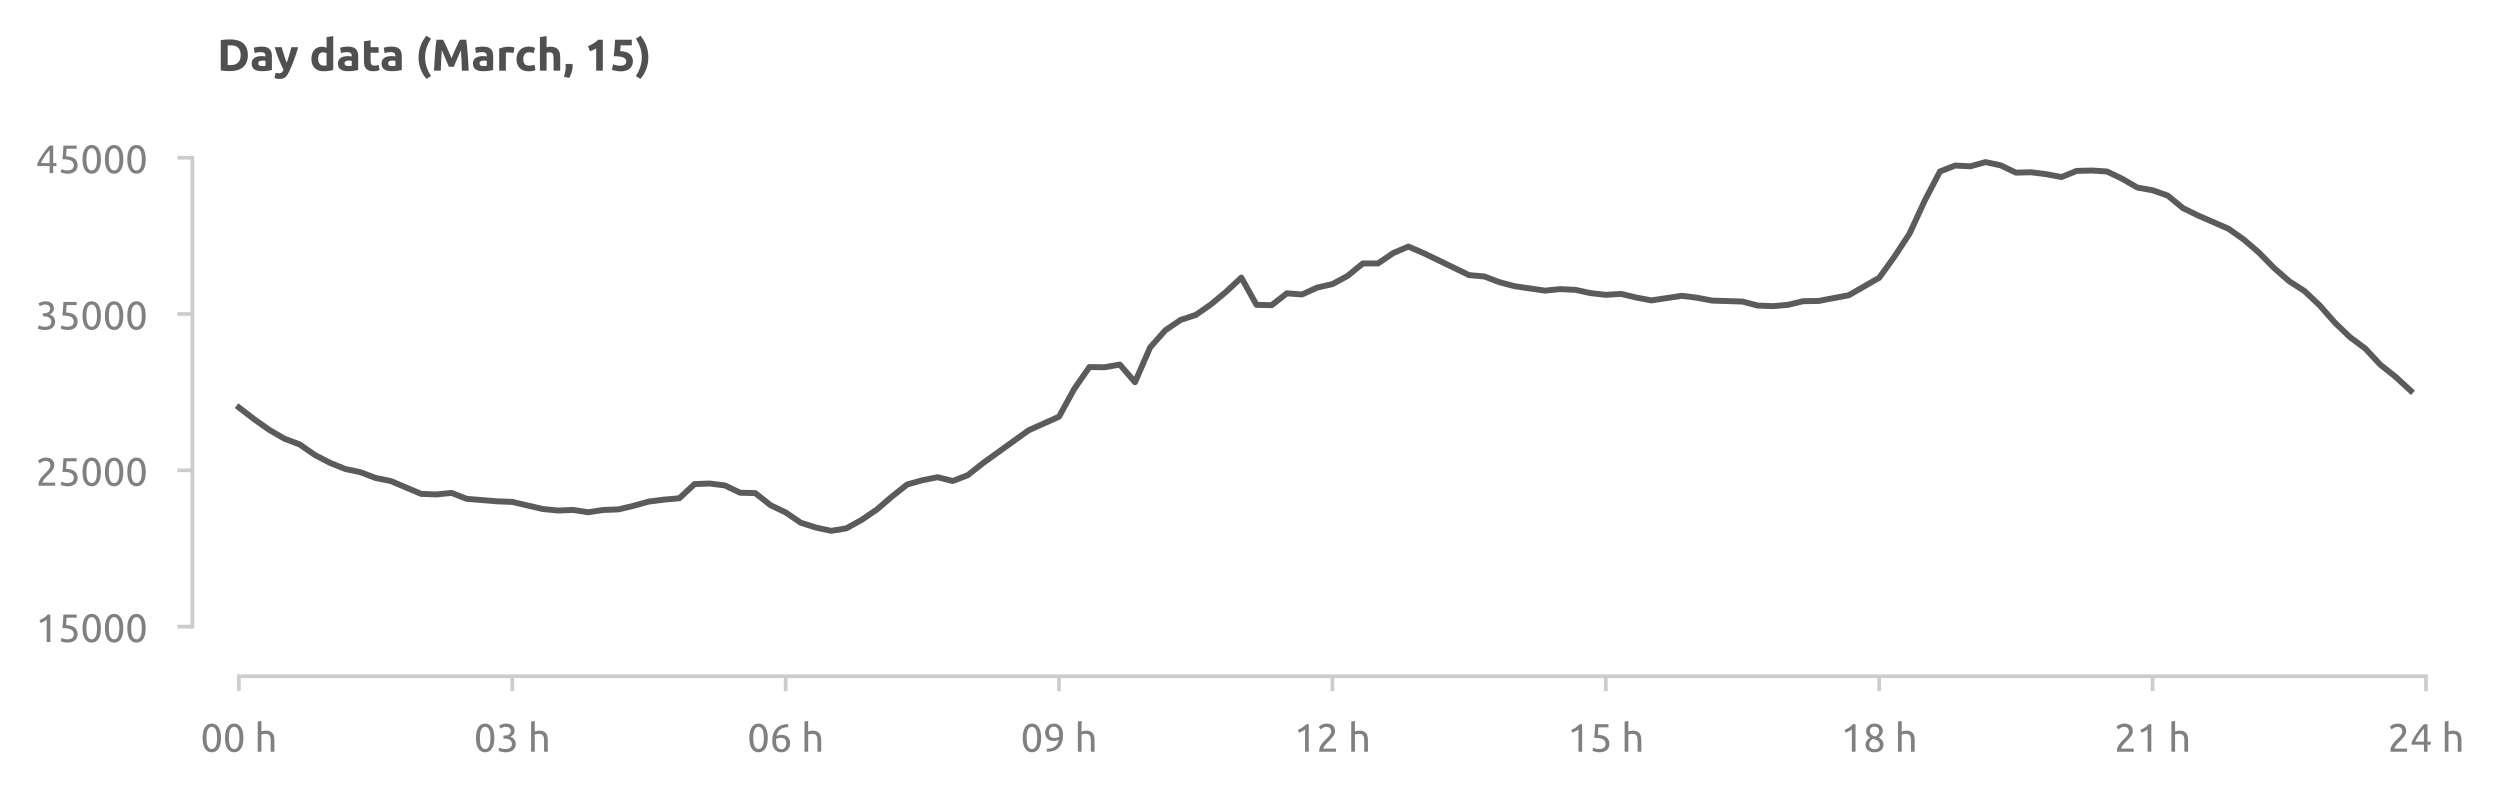
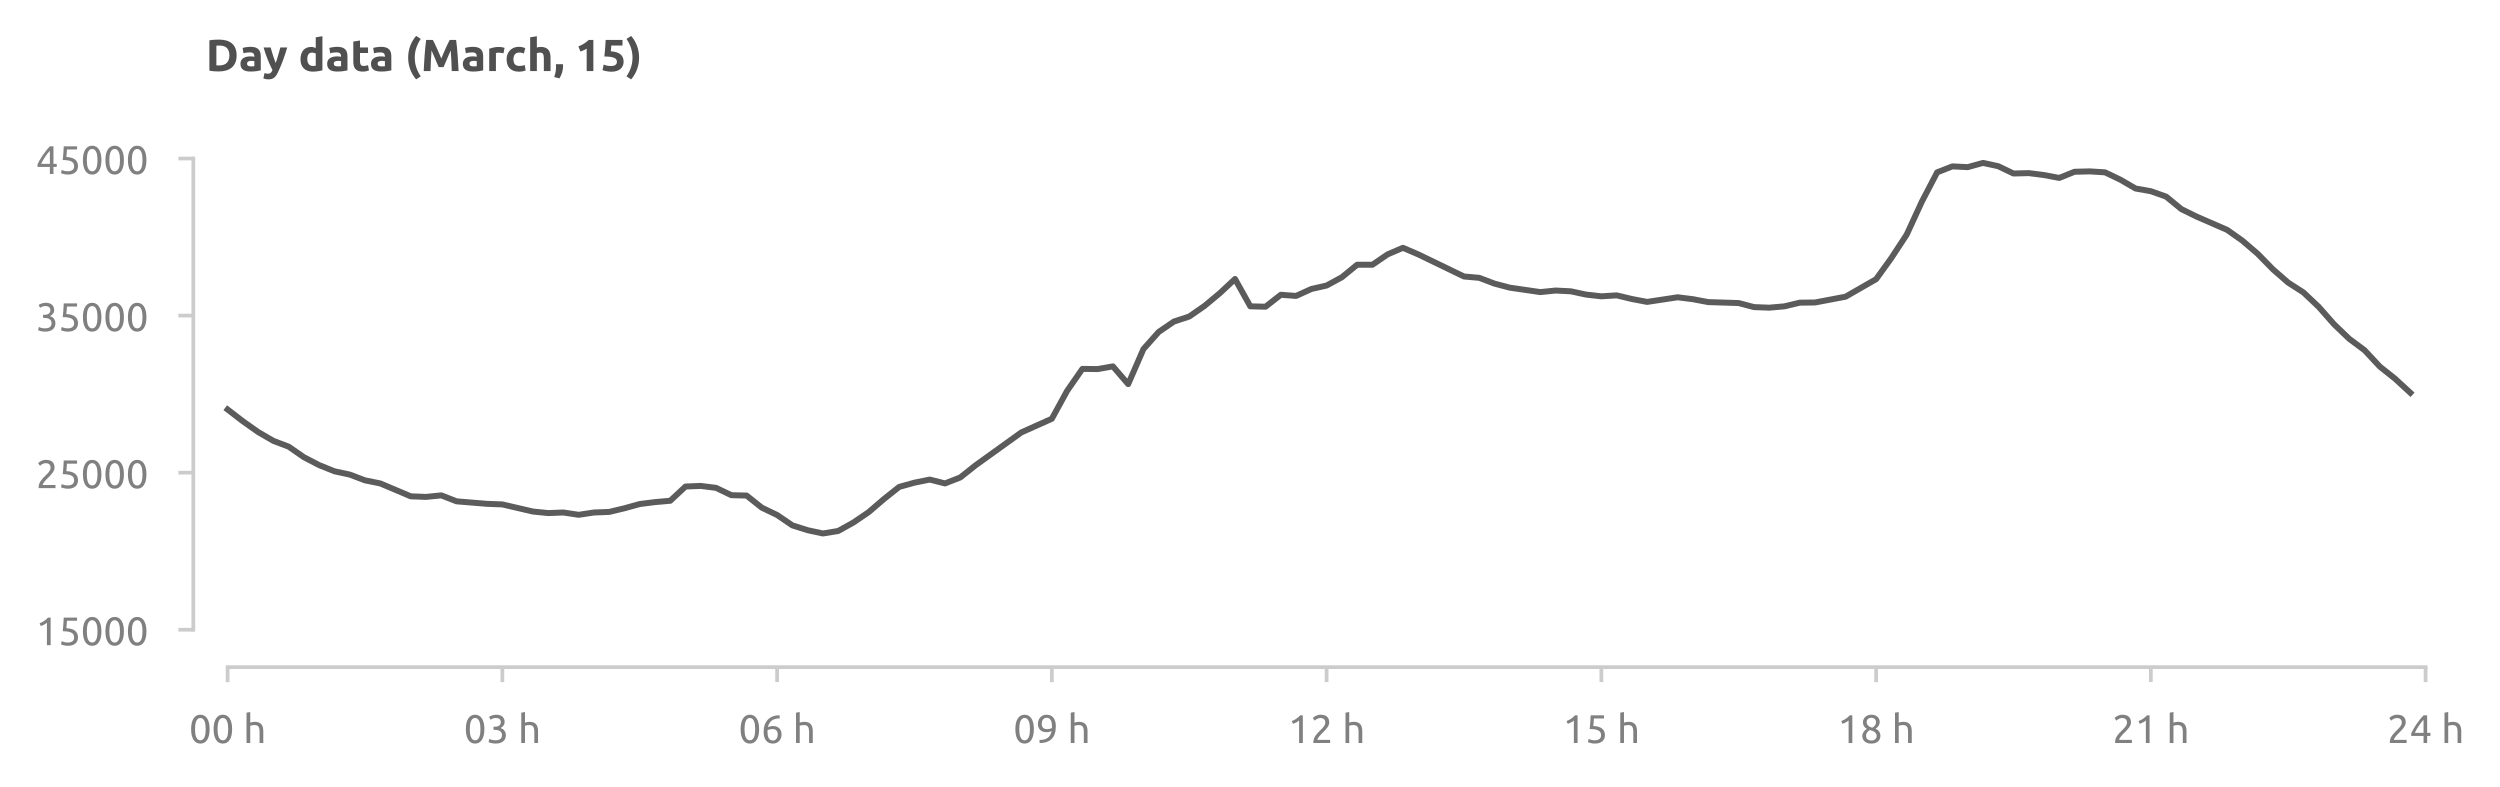
- <svg xmlns="http://www.w3.org/2000/svg" xmlns:xlink="http://www.w3.org/1999/xlink" width="503.766pt" height="160.154pt" viewBox="0 0 503.766 160.154" version="1.1">
+ <svg xmlns="http://www.w3.org/2000/svg" xmlns:xlink="http://www.w3.org/1999/xlink" width="501.266pt" height="157.654pt" viewBox="0 0 501.266 157.654" version="1.1">
  <defs>
    <style type="text/css">*{stroke-linejoin: round; stroke-linecap: butt}</style>
  </defs>
  <g id="figure_1">
    <g id="patch_1">
-       <path d="M 0 160.154  L 503.766 160.154  L 503.766 0  L 0 0  L 0 160.154  z " style="fill: none" />
+       <path d="M 0 157.654  L 501.266 157.654  L 501.266 0  L 0 0  L 0 157.654  z " style="fill: none" />
    </g>
    <g id="axes_1">
      <g id="patch_2">
-         <path d="M 43.763 126.267  L 490.163 126.267  L 490.163 29.247  L 43.763 29.247  L 43.763 126.267  z " style="fill: none" />
+         <path d="M 41.263 126.267  L 487.663 126.267  L 487.663 29.247  L 41.263 29.247  L 41.263 126.267  z " style="fill: none" />
      </g>
      <g id="matplotlib.axis_1">
        <g id="xtick_1">
          <g id="line2d_1">
            <defs>
-               <path id="m5ddcce4875" d="M 0 0  L 0 3  " style="stroke: #cccccc; stroke-width: 0.75" />
+               <path id="mdb60f7b2cb" d="M 0 0  L 0 3  " style="stroke: #cccccc; stroke-width: 0.75" />
            </defs>
            <g>
-               <use xlink:href="#m5ddcce4875" x="48.139" y="136.267" style="fill: #cccccc; stroke: #cccccc; stroke-width: 0.75" />
+               <use xlink:href="#mdb60f7b2cb" x="45.639" y="133.767" style="fill: #cccccc; stroke: #cccccc; stroke-width: 0.75" />
            </g>
          </g>
          <g id="text_1">
-             <g style="fill: #808080" transform="translate(40.41897 151.4742) scale(0.08 -0.08)">
+             <g style="fill: #808080" transform="translate(37.91897 148.9742) scale(0.08 -0.08)">
              <defs>
                <path id="Ubuntu-30" d="M 320 2221  Q 320 3334 713 3936  Q 1107 4538 1805 4538  Q 2502 4538 2896 3936  Q 3290 3334 3290 2221  Q 3290 1107 2896 505  Q 2502 -96 1805 -96  Q 1107 -96 713 505  Q 320 1107 320 2221  z M 2662 2221  Q 2662 2586 2620 2912  Q 2579 3238 2480 3481  Q 2381 3725 2214 3869  Q 2048 4013 1805 4013  Q 1562 4013 1395 3869  Q 1229 3725 1129 3481  Q 1030 3238 988 2912  Q 947 2586 947 2221  Q 947 1856 988 1529  Q 1030 1203 1129 960  Q 1229 717 1395 573  Q 1562 429 1805 429  Q 2048 429 2214 573  Q 2381 717 2480 960  Q 2579 1203 2620 1529  Q 2662 1856 2662 2221  z " transform="scale(0.015625)" />
                <path id="Ubuntu-20" transform="scale(0.015625)" />
                <path id="Ubuntu-68" d="M 512 0  L 512 4864  L 1107 4966  L 1107 3264  Q 1274 3328 1462 3363  Q 1651 3398 1837 3398  Q 2234 3398 2496 3286  Q 2758 3174 2915 2972  Q 3072 2771 3136 2489  Q 3200 2208 3200 1869  L 3200 0  L 2605 0  L 2605 1741  Q 2605 2048 2563 2265  Q 2522 2483 2426 2617  Q 2330 2752 2170 2813  Q 2010 2874 1773 2874  Q 1677 2874 1574 2861  Q 1472 2848 1379 2832  Q 1286 2816 1212 2797  Q 1139 2778 1107 2765  L 1107 0  L 512 0  z " transform="scale(0.015625)" />
              </defs>
              <use xlink:href="#Ubuntu-30" />
              <use xlink:href="#Ubuntu-30" x="56.4" />
              <use xlink:href="#Ubuntu-20" x="112.8" />
              <use xlink:href="#Ubuntu-68" x="135.9" />
            </g>
          </g>
        </g>
        <g id="xtick_2">
          <g id="line2d_2">
            <g>
-               <use xlink:href="#m5ddcce4875" x="103.227" y="136.267" style="fill: #cccccc; stroke: #cccccc; stroke-width: 0.75" />
+               <use xlink:href="#mdb60f7b2cb" x="100.727" y="133.767" style="fill: #cccccc; stroke: #cccccc; stroke-width: 0.75" />
            </g>
          </g>
          <g id="text_2">
-             <g style="fill: #808080" transform="translate(95.50741 151.4742) scale(0.08 -0.08)">
+             <g style="fill: #808080" transform="translate(93.00741 148.9742) scale(0.08 -0.08)">
              <defs>
                <path id="Ubuntu-33" d="M 1446 435  Q 2016 435 2262 659  Q 2509 883 2509 1261  Q 2509 1504 2406 1670  Q 2304 1837 2137 1936  Q 1971 2035 1750 2076  Q 1530 2118 1299 2118  L 1146 2118  L 1146 2605  L 1357 2605  Q 1517 2605 1686 2637  Q 1856 2669 1997 2752  Q 2138 2835 2227 2979  Q 2317 3123 2317 3341  Q 2317 3520 2253 3648  Q 2189 3776 2083 3859  Q 1978 3942 1840 3977  Q 1702 4013 1549 4013  Q 1242 4013 1027 3923  Q 813 3834 666 3738  L 435 4192  Q 512 4243 630 4304  Q 749 4365 896 4416  Q 1043 4467 1212 4502  Q 1382 4538 1568 4538  Q 1920 4538 2176 4451  Q 2432 4365 2598 4208  Q 2765 4051 2848 3836  Q 2931 3622 2931 3373  Q 2931 3027 2732 2780  Q 2534 2534 2253 2406  Q 2426 2355 2586 2259  Q 2746 2163 2864 2016  Q 2982 1869 3056 1677  Q 3130 1485 3130 1248  Q 3130 960 3030 713  Q 2931 467 2723 288  Q 2515 109 2201 6  Q 1888 -96 1459 -96  Q 1293 -96 1117 -70  Q 941 -45 787 -6  Q 634 32 518 70  Q 403 109 352 134  L 467 653  Q 576 602 829 518  Q 1082 435 1446 435  z " transform="scale(0.015625)" />
              </defs>
              <use xlink:href="#Ubuntu-30" />
              <use xlink:href="#Ubuntu-33" x="56.4" />
              <use xlink:href="#Ubuntu-20" x="112.8" />
              <use xlink:href="#Ubuntu-68" x="135.9" />
            </g>
          </g>
        </g>
        <g id="xtick_3">
          <g id="line2d_3">
            <g>
-               <use xlink:href="#m5ddcce4875" x="158.316" y="136.267" style="fill: #cccccc; stroke: #cccccc; stroke-width: 0.75" />
+               <use xlink:href="#mdb60f7b2cb" x="155.816" y="133.767" style="fill: #cccccc; stroke: #cccccc; stroke-width: 0.75" />
            </g>
          </g>
          <g id="text_3">
-             <g style="fill: #808080" transform="translate(150.5959 151.4742) scale(0.08 -0.08)">
+             <g style="fill: #808080" transform="translate(148.0959 148.9742) scale(0.08 -0.08)">
              <defs>
                <path id="Ubuntu-36" d="M 403 1779  Q 403 2426 582 2922  Q 762 3418 1091 3757  Q 1421 4096 1891 4272  Q 2362 4448 2950 4454  L 2995 3955  Q 2618 3949 2307 3872  Q 1997 3795 1753 3628  Q 1510 3462 1344 3196  Q 1178 2931 1094 2541  Q 1261 2618 1469 2669  Q 1677 2720 1901 2720  Q 2278 2720 2540 2605  Q 2803 2490 2969 2301  Q 3136 2112 3209 1865  Q 3283 1619 3283 1350  Q 3283 1107 3200 851  Q 3117 595 2947 384  Q 2778 173 2515 38  Q 2253 -96 1894 -96  Q 1165 -96 784 403  Q 403 902 403 1779  z M 1837 2234  Q 1613 2234 1421 2192  Q 1229 2150 1037 2067  Q 1030 1997 1027 1923  Q 1024 1850 1024 1779  Q 1024 1498 1062 1248  Q 1101 998 1200 809  Q 1299 621 1465 509  Q 1632 397 1888 397  Q 2099 397 2246 486  Q 2394 576 2490 717  Q 2586 858 2627 1021  Q 2669 1184 2669 1338  Q 2669 1773 2461 2003  Q 2253 2234 1837 2234  z " transform="scale(0.015625)" />
              </defs>
              <use xlink:href="#Ubuntu-30" />
              <use xlink:href="#Ubuntu-36" x="56.4" />
              <use xlink:href="#Ubuntu-20" x="112.8" />
              <use xlink:href="#Ubuntu-68" x="135.9" />
            </g>
          </g>
        </g>
        <g id="xtick_4">
          <g id="line2d_4">
            <g>
-               <use xlink:href="#m5ddcce4875" x="213.404" y="136.267" style="fill: #cccccc; stroke: #cccccc; stroke-width: 0.75" />
+               <use xlink:href="#mdb60f7b2cb" x="210.904" y="133.767" style="fill: #cccccc; stroke: #cccccc; stroke-width: 0.75" />
            </g>
          </g>
          <g id="text_4">
-             <g style="fill: #808080" transform="translate(205.6843 151.4742) scale(0.08 -0.08)">
+             <g style="fill: #808080" transform="translate(203.1843 148.9742) scale(0.08 -0.08)">
              <defs>
                <path id="Ubuntu-39" d="M 3206 2662  Q 3206 1344 2550 669  Q 1894 -6 602 -13  L 582 486  Q 986 486 1309 563  Q 1632 640 1875 809  Q 2118 979 2281 1248  Q 2445 1517 2522 1907  Q 2355 1830 2144 1782  Q 1933 1734 1709 1734  Q 1331 1734 1068 1846  Q 806 1958 640 2147  Q 474 2336 400 2582  Q 326 2829 326 3098  Q 326 3334 409 3590  Q 493 3846 662 4057  Q 832 4269 1094 4403  Q 1357 4538 1715 4538  Q 2080 4538 2358 4410  Q 2637 4282 2825 4038  Q 3014 3795 3110 3446  Q 3206 3098 3206 2662  z M 1773 2221  Q 1997 2221 2195 2262  Q 2394 2304 2579 2387  Q 2586 2458 2586 2525  Q 2586 2592 2586 2662  Q 2586 2938 2547 3190  Q 2509 3443 2409 3632  Q 2310 3821 2144 3933  Q 1978 4045 1722 4045  Q 1510 4045 1363 3955  Q 1216 3866 1120 3728  Q 1024 3590 982 3427  Q 941 3264 941 3110  Q 941 2675 1149 2448  Q 1357 2221 1773 2221  z " transform="scale(0.015625)" />
              </defs>
              <use xlink:href="#Ubuntu-30" />
              <use xlink:href="#Ubuntu-39" x="56.4" />
              <use xlink:href="#Ubuntu-20" x="112.8" />
              <use xlink:href="#Ubuntu-68" x="135.9" />
            </g>
          </g>
        </g>
        <g id="xtick_5">
          <g id="line2d_5">
            <g>
-               <use xlink:href="#m5ddcce4875" x="268.493" y="136.267" style="fill: #cccccc; stroke: #cccccc; stroke-width: 0.75" />
+               <use xlink:href="#mdb60f7b2cb" x="265.993" y="133.767" style="fill: #cccccc; stroke: #cccccc; stroke-width: 0.75" />
            </g>
          </g>
          <g id="text_5">
-             <g style="fill: #808080" transform="translate(260.7727 151.4742) scale(0.08 -0.08)">
+             <g style="fill: #808080" transform="translate(258.2727 148.9742) scale(0.08 -0.08)">
              <defs>
                <path id="Ubuntu-31" d="M 595 3520  Q 960 3661 1305 3881  Q 1651 4102 1939 4435  L 2362 4435  L 2362 0  L 1766 0  L 1766 3610  Q 1690 3539 1578 3462  Q 1466 3386 1334 3315  Q 1203 3245 1059 3181  Q 915 3117 781 3072  L 595 3520  z " transform="scale(0.015625)" />
                <path id="Ubuntu-32" d="M 2989 3302  Q 2989 3072 2896 2857  Q 2803 2643 2649 2435  Q 2496 2227 2304 2025  Q 2112 1824 1920 1632  Q 1811 1523 1667 1376  Q 1523 1229 1395 1069  Q 1267 909 1180 761  Q 1094 614 1094 506  L 3136 506  L 3136 0  L 448 0  Q 442 38 442 76  Q 442 115 442 147  Q 442 448 541 707  Q 640 966 800 1196  Q 960 1427 1158 1632  Q 1357 1837 1549 2029  Q 1709 2182 1853 2332  Q 1997 2483 2109 2633  Q 2221 2784 2288 2944  Q 2355 3104 2355 3283  Q 2355 3475 2294 3609  Q 2234 3744 2131 3833  Q 2029 3923 1891 3964  Q 1754 4006 1600 4006  Q 1414 4006 1260 3955  Q 1107 3904 985 3837  Q 864 3770 781 3696  Q 698 3622 653 3584  L 358 4006  Q 416 4070 531 4163  Q 646 4256 806 4339  Q 966 4422 1164 4480  Q 1363 4538 1594 4538  Q 2291 4538 2640 4214  Q 2989 3891 2989 3302  z " transform="scale(0.015625)" />
              </defs>
              <use xlink:href="#Ubuntu-31" />
              <use xlink:href="#Ubuntu-32" x="56.4" />
              <use xlink:href="#Ubuntu-20" x="112.8" />
              <use xlink:href="#Ubuntu-68" x="135.9" />
            </g>
          </g>
        </g>
        <g id="xtick_6">
          <g id="line2d_6">
            <g>
-               <use xlink:href="#m5ddcce4875" x="323.581" y="136.267" style="fill: #cccccc; stroke: #cccccc; stroke-width: 0.75" />
+               <use xlink:href="#mdb60f7b2cb" x="321.081" y="133.767" style="fill: #cccccc; stroke: #cccccc; stroke-width: 0.75" />
            </g>
          </g>
          <g id="text_6">
-             <g style="fill: #808080" transform="translate(315.8612 151.4742) scale(0.08 -0.08)">
+             <g style="fill: #808080" transform="translate(313.3612 148.9742) scale(0.08 -0.08)">
              <defs>
                <path id="Ubuntu-35" d="M 1274 2726  Q 2240 2688 2691 2304  Q 3142 1920 3142 1261  Q 3142 966 3043 716  Q 2944 467 2742 288  Q 2541 109 2233 6  Q 1926 -96 1504 -96  Q 1338 -96 1165 -70  Q 992 -45 845 -6  Q 698 32 582 70  Q 467 109 416 134  L 531 653  Q 640 602 886 518  Q 1133 435 1491 435  Q 1779 435 1974 499  Q 2170 563 2291 672  Q 2413 781 2467 925  Q 2522 1069 2522 1229  Q 2522 1472 2438 1661  Q 2355 1850 2144 1978  Q 1933 2106 1581 2173  Q 1229 2240 691 2240  Q 730 2554 752 2829  Q 774 3104 793 3366  Q 813 3629 825 3888  Q 838 4147 851 4435  L 2989 4435  L 2989 3930  L 1370 3930  Q 1363 3834 1350 3670  Q 1338 3507 1325 3331  Q 1312 3155 1299 2988  Q 1286 2822 1274 2726  z " transform="scale(0.015625)" />
              </defs>
              <use xlink:href="#Ubuntu-31" />
              <use xlink:href="#Ubuntu-35" x="56.4" />
              <use xlink:href="#Ubuntu-20" x="112.8" />
              <use xlink:href="#Ubuntu-68" x="135.9" />
            </g>
          </g>
        </g>
        <g id="xtick_7">
          <g id="line2d_7">
            <g>
-               <use xlink:href="#m5ddcce4875" x="378.67" y="136.267" style="fill: #cccccc; stroke: #cccccc; stroke-width: 0.75" />
+               <use xlink:href="#mdb60f7b2cb" x="376.17" y="133.767" style="fill: #cccccc; stroke: #cccccc; stroke-width: 0.75" />
            </g>
          </g>
          <g id="text_7">
-             <g style="fill: #808080" transform="translate(370.9496 151.4742) scale(0.08 -0.08)">
+             <g style="fill: #808080" transform="translate(368.4496 148.9742) scale(0.08 -0.08)">
              <defs>
                <path id="Ubuntu-38" d="M 3258 1152  Q 3258 883 3165 656  Q 3072 429 2889 259  Q 2707 90 2432 -3  Q 2157 -96 1798 -96  Q 1382 -96 1104 22  Q 826 141 659 320  Q 493 499 422 713  Q 352 928 352 1120  Q 352 1306 413 1475  Q 474 1645 573 1792  Q 672 1939 803 2057  Q 934 2176 1082 2266  Q 454 2624 454 3322  Q 454 3565 550 3785  Q 646 4006 822 4172  Q 998 4339 1248 4438  Q 1498 4538 1805 4538  Q 2163 4538 2419 4429  Q 2675 4320 2838 4150  Q 3002 3981 3075 3776  Q 3149 3571 3149 3379  Q 3149 3194 3094 3030  Q 3040 2867 2947 2726  Q 2854 2586 2736 2477  Q 2618 2368 2490 2285  Q 3245 1926 3258 1152  z M 954 1114  Q 954 998 995 873  Q 1037 749 1139 643  Q 1242 538 1402 467  Q 1562 397 1805 397  Q 2022 397 2185 461  Q 2349 525 2451 624  Q 2554 723 2605 851  Q 2656 979 2656 1114  Q 2656 1318 2579 1472  Q 2502 1626 2358 1741  Q 2214 1856 2012 1936  Q 1811 2016 1555 2074  Q 1267 1914 1110 1677  Q 954 1440 954 1114  z M 2554 3386  Q 2554 3482 2512 3597  Q 2470 3712 2380 3811  Q 2291 3910 2150 3977  Q 2010 4045 1805 4045  Q 1600 4045 1456 3981  Q 1312 3917 1222 3817  Q 1133 3718 1091 3600  Q 1050 3482 1050 3366  Q 1050 3226 1101 3085  Q 1152 2944 1261 2822  Q 1370 2701 1546 2605  Q 1722 2509 1965 2451  Q 2234 2611 2394 2825  Q 2554 3040 2554 3386  z " transform="scale(0.015625)" />
              </defs>
              <use xlink:href="#Ubuntu-31" />
              <use xlink:href="#Ubuntu-38" x="56.4" />
              <use xlink:href="#Ubuntu-20" x="112.8" />
              <use xlink:href="#Ubuntu-68" x="135.9" />
            </g>
          </g>
        </g>
        <g id="xtick_8">
          <g id="line2d_8">
            <g>
-               <use xlink:href="#m5ddcce4875" x="433.758" y="136.267" style="fill: #cccccc; stroke: #cccccc; stroke-width: 0.75" />
+               <use xlink:href="#mdb60f7b2cb" x="431.258" y="133.767" style="fill: #cccccc; stroke: #cccccc; stroke-width: 0.75" />
            </g>
          </g>
          <g id="text_8">
-             <g style="fill: #808080" transform="translate(426.0381 151.4742) scale(0.08 -0.08)">
+             <g style="fill: #808080" transform="translate(423.5381 148.9742) scale(0.08 -0.08)">
              <use xlink:href="#Ubuntu-32" />
              <use xlink:href="#Ubuntu-31" x="56.4" />
              <use xlink:href="#Ubuntu-20" x="112.8" />
              <use xlink:href="#Ubuntu-68" x="135.9" />
            </g>
          </g>
        </g>
        <g id="xtick_9">
          <g id="line2d_9">
            <g>
-               <use xlink:href="#m5ddcce4875" x="488.846" y="136.267" style="fill: #cccccc; stroke: #cccccc; stroke-width: 0.75" />
+               <use xlink:href="#mdb60f7b2cb" x="486.346" y="133.767" style="fill: #cccccc; stroke: #cccccc; stroke-width: 0.75" />
            </g>
          </g>
          <g id="text_9">
-             <g style="fill: #808080" transform="translate(481.1265 151.4742) scale(0.08 -0.08)">
+             <g style="fill: #808080" transform="translate(478.6265 148.9742) scale(0.08 -0.08)">
              <defs>
                <path id="Ubuntu-34" d="M 256 1536  Q 378 1818 589 2192  Q 800 2566 1065 2963  Q 1331 3360 1635 3744  Q 1939 4128 2246 4435  L 2816 4435  L 2816 1619  L 3341 1619  L 3341 1133  L 2816 1133  L 2816 0  L 2240 0  L 2240 1133  L 256 1133  L 256 1536  z M 2240 3731  Q 2048 3526 1853 3273  Q 1658 3021 1472 2745  Q 1286 2470 1123 2182  Q 960 1894 832 1619  L 2240 1619  L 2240 3731  z " transform="scale(0.015625)" />
              </defs>
              <use xlink:href="#Ubuntu-32" />
              <use xlink:href="#Ubuntu-34" x="56.4" />
              <use xlink:href="#Ubuntu-20" x="112.8" />
              <use xlink:href="#Ubuntu-68" x="135.9" />
            </g>
          </g>
        </g>
      </g>
      <g id="matplotlib.axis_2">
        <g id="ytick_1">
          <g id="line2d_10">
            <defs>
-               <path id="mc3bce79b18" d="M 0 0  L -3 0  " style="stroke: #cccccc; stroke-width: 0.75" />
+               <path id="ma97ea4e8e0" d="M 0 0  L -3 0  " style="stroke: #cccccc; stroke-width: 0.75" />
            </defs>
            <g>
-               <use xlink:href="#mc3bce79b18" x="38.763" y="126.267" style="fill: #cccccc; stroke: #cccccc; stroke-width: 0.75" />
+               <use xlink:href="#ma97ea4e8e0" x="38.763" y="126.267" style="fill: #cccccc; stroke: #cccccc; stroke-width: 0.75" />
            </g>
          </g>
          <g id="text_10">
            <g style="fill: #808080" transform="translate(7.2 129.3705) scale(0.08 -0.08)">
              <use xlink:href="#Ubuntu-31" />
              <use xlink:href="#Ubuntu-35" x="56.4" />
              <use xlink:href="#Ubuntu-30" x="112.8" />
              <use xlink:href="#Ubuntu-30" x="169.2" />
              <use xlink:href="#Ubuntu-30" x="225.6" />
            </g>
          </g>
        </g>
        <g id="ytick_2">
          <g id="line2d_11">
            <g>
-               <use xlink:href="#mc3bce79b18" x="38.763" y="94.772" style="fill: #cccccc; stroke: #cccccc; stroke-width: 0.75" />
+               <use xlink:href="#ma97ea4e8e0" x="38.763" y="94.772" style="fill: #cccccc; stroke: #cccccc; stroke-width: 0.75" />
            </g>
          </g>
          <g id="text_11">
            <g style="fill: #808080" transform="translate(7.2 97.87571) scale(0.08 -0.08)">
              <use xlink:href="#Ubuntu-32" />
              <use xlink:href="#Ubuntu-35" x="56.4" />
              <use xlink:href="#Ubuntu-30" x="112.8" />
              <use xlink:href="#Ubuntu-30" x="169.2" />
              <use xlink:href="#Ubuntu-30" x="225.6" />
            </g>
          </g>
        </g>
        <g id="ytick_3">
          <g id="line2d_12">
            <g>
-               <use xlink:href="#mc3bce79b18" x="38.763" y="63.277" style="fill: #cccccc; stroke: #cccccc; stroke-width: 0.75" />
+               <use xlink:href="#ma97ea4e8e0" x="38.763" y="63.277" style="fill: #cccccc; stroke: #cccccc; stroke-width: 0.75" />
            </g>
          </g>
          <g id="text_12">
            <g style="fill: #808080" transform="translate(7.2 66.38096) scale(0.08 -0.08)">
              <use xlink:href="#Ubuntu-33" />
              <use xlink:href="#Ubuntu-35" x="56.4" />
              <use xlink:href="#Ubuntu-30" x="112.8" />
              <use xlink:href="#Ubuntu-30" x="169.2" />
              <use xlink:href="#Ubuntu-30" x="225.6" />
            </g>
          </g>
        </g>
        <g id="ytick_4">
          <g id="line2d_13">
            <g>
-               <use xlink:href="#mc3bce79b18" x="38.763" y="31.782" style="fill: #cccccc; stroke: #cccccc; stroke-width: 0.75" />
+               <use xlink:href="#ma97ea4e8e0" x="38.763" y="31.782" style="fill: #cccccc; stroke: #cccccc; stroke-width: 0.75" />
            </g>
          </g>
          <g id="text_13">
            <g style="fill: #808080" transform="translate(7.2 34.88621) scale(0.08 -0.08)">
              <use xlink:href="#Ubuntu-34" />
              <use xlink:href="#Ubuntu-35" x="56.4" />
              <use xlink:href="#Ubuntu-30" x="112.8" />
              <use xlink:href="#Ubuntu-30" x="169.2" />
              <use xlink:href="#Ubuntu-30" x="225.6" />
            </g>
          </g>
        </g>
      </g>
      <g id="line2d_14">
-         <path d="M 48.139 82.109  L 51.199 84.464  L 54.26 86.625  L 57.32 88.401  L 60.381 89.559  L 63.441 91.681  L 66.502 93.264  L 69.562 94.499  L 72.623 95.155  L 75.683 96.313  L 78.744 96.931  L 84.865 99.517  L 87.925 99.633  L 90.986 99.324  L 94.046 100.52  L 100.167 101.022  L 103.227 101.138  L 109.348 102.566  L 112.409 102.875  L 115.469 102.759  L 118.53 103.222  L 121.59 102.759  L 124.651 102.643  L 127.711 101.91  L 130.772 101.061  L 133.832 100.675  L 136.893 100.405  L 139.953 97.548  L 143.014 97.433  L 146.074 97.819  L 149.134 99.285  L 152.195 99.362  L 155.255 101.794  L 158.316 103.261  L 161.376 105.345  L 164.437 106.31  L 167.497 106.966  L 170.558 106.464  L 173.618 104.766  L 176.679 102.682  L 179.739 100.057  L 182.8 97.626  L 185.86 96.776  L 188.921 96.159  L 191.981 96.931  L 195.041 95.734  L 198.102 93.303  L 207.283 86.702  L 213.404 83.962  L 216.465 78.365  L 219.525 73.965  L 222.586 74.004  L 225.646 73.463  L 228.707 77.014  L 231.767 69.989  L 234.828 66.554  L 237.888 64.47  L 240.949 63.466  L 244.009 61.344  L 247.069 58.796  L 250.13 55.94  L 253.19 61.421  L 256.251 61.498  L 259.311 59.105  L 262.372 59.336  L 265.432 57.947  L 268.493 57.252  L 271.553 55.592  L 274.614 53.084  L 277.674 53.084  L 280.735 50.999  L 283.795 49.687  L 286.856 50.999  L 296.037 55.438  L 299.097 55.708  L 302.158 56.866  L 305.218 57.677  L 311.339 58.565  L 314.4 58.256  L 317.46 58.41  L 320.521 59.066  L 323.581 59.414  L 326.642 59.221  L 329.702 59.954  L 332.763 60.533  L 338.884 59.607  L 341.944 59.993  L 345.004 60.572  L 351.125 60.765  L 354.186 61.575  L 357.246 61.691  L 360.307 61.421  L 363.367 60.687  L 366.428 60.649  L 372.549 59.491  L 378.67 55.978  L 381.73 51.733  L 384.791 47.062  L 387.851 40.424  L 390.911 34.557  L 393.972 33.36  L 397.032 33.515  L 400.093 32.665  L 403.153 33.322  L 406.214 34.788  L 409.274 34.711  L 412.335 35.097  L 415.395 35.676  L 418.456 34.441  L 421.516 34.364  L 424.577 34.557  L 427.637 36.023  L 430.698 37.799  L 433.758 38.339  L 436.819 39.42  L 439.879 41.929  L 442.939 43.434  L 449.06 46.097  L 452.121 48.259  L 455.181 50.884  L 458.242 54.01  L 461.302 56.673  L 464.363 58.642  L 467.423 61.537  L 470.484 65.01  L 473.544 67.944  L 476.605 70.221  L 479.665 73.502  L 482.726 75.934  L 485.786 78.751  L 485.786 78.751  " clip-path="url(#p57a212469d)" style="fill: none; stroke: #5b5b5b; stroke-width: 1.2; stroke-linecap: square" />
+         <path d="M 45.639 82.109  L 48.699 84.464  L 51.76 86.625  L 54.82 88.401  L 57.881 89.559  L 60.941 91.681  L 64.002 93.264  L 67.062 94.499  L 70.123 95.155  L 73.183 96.313  L 76.244 96.931  L 82.365 99.517  L 85.425 99.633  L 88.486 99.324  L 91.546 100.52  L 97.667 101.022  L 100.727 101.138  L 106.848 102.566  L 109.909 102.875  L 112.969 102.759  L 116.03 103.222  L 119.09 102.759  L 122.151 102.643  L 125.211 101.91  L 128.272 101.061  L 131.332 100.675  L 134.393 100.405  L 137.453 97.548  L 140.514 97.433  L 143.574 97.819  L 146.634 99.285  L 149.695 99.362  L 152.755 101.794  L 155.816 103.261  L 158.876 105.345  L 161.937 106.31  L 164.997 106.966  L 168.058 106.464  L 171.118 104.766  L 174.179 102.682  L 177.239 100.057  L 180.3 97.626  L 183.36 96.776  L 186.421 96.159  L 189.481 96.931  L 192.541 95.734  L 195.602 93.303  L 204.783 86.702  L 210.904 83.962  L 213.965 78.365  L 217.025 73.965  L 220.086 74.004  L 223.146 73.463  L 226.207 77.014  L 229.267 69.989  L 232.328 66.554  L 235.388 64.47  L 238.449 63.466  L 241.509 61.344  L 244.569 58.796  L 247.63 55.94  L 250.69 61.421  L 253.751 61.498  L 256.811 59.105  L 259.872 59.336  L 262.932 57.947  L 265.993 57.252  L 269.053 55.592  L 272.114 53.084  L 275.174 53.084  L 278.235 50.999  L 281.295 49.687  L 284.356 50.999  L 293.537 55.438  L 296.597 55.708  L 299.658 56.866  L 302.718 57.677  L 308.839 58.565  L 311.9 58.256  L 314.96 58.41  L 318.021 59.066  L 321.081 59.414  L 324.142 59.221  L 327.202 59.954  L 330.263 60.533  L 336.384 59.607  L 339.444 59.993  L 342.504 60.572  L 348.625 60.765  L 351.686 61.575  L 354.746 61.691  L 357.807 61.421  L 360.867 60.687  L 363.928 60.649  L 370.049 59.491  L 376.17 55.978  L 379.23 51.733  L 382.291 47.062  L 385.351 40.424  L 388.411 34.557  L 391.472 33.36  L 394.532 33.515  L 397.593 32.665  L 400.653 33.322  L 403.714 34.788  L 406.774 34.711  L 409.835 35.097  L 412.895 35.676  L 415.956 34.441  L 419.016 34.364  L 422.077 34.557  L 425.137 36.023  L 428.198 37.799  L 431.258 38.339  L 434.319 39.42  L 437.379 41.929  L 440.439 43.434  L 446.56 46.097  L 449.621 48.259  L 452.681 50.884  L 455.742 54.01  L 458.802 56.673  L 461.863 58.642  L 464.923 61.537  L 467.984 65.01  L 471.044 67.944  L 474.105 70.221  L 477.165 73.502  L 480.226 75.934  L 483.286 78.751  L 483.286 78.751  " clip-path="url(#pa88a54acec)" style="fill: none; stroke: #5b5b5b; stroke-width: 1.2; stroke-linecap: square" />
      </g>
      <g id="patch_3">
        <path d="M 38.763 126.267  L 38.763 31.782  " style="fill: none; stroke: #cccccc; stroke-width: 0.75; stroke-linejoin: miter; stroke-linecap: square" />
      </g>
      <g id="patch_4">
-         <path d="M 48.139 136.267  L 488.846 136.267  " style="fill: none; stroke: #cccccc; stroke-width: 0.75; stroke-linejoin: miter; stroke-linecap: square" />
+         <path d="M 45.639 133.767  L 486.346 133.767  " style="fill: none; stroke: #cccccc; stroke-width: 0.75; stroke-linejoin: miter; stroke-linecap: square" />
      </g>
      <g id="text_14">
-         <g style="fill: #505050" transform="translate(43.7625 14.24672) scale(0.09 -0.09)">
+         <g style="fill: #505050" transform="translate(41.2625 14.24672) scale(0.09 -0.09)">
          <defs>
            <path id="Ubuntu-Bold-44" d="M 1510 813  Q 1581 806 1673 803  Q 1766 800 1894 800  Q 2643 800 3004 1177  Q 3366 1555 3366 2221  Q 3366 2918 3020 3276  Q 2675 3635 1926 3635  Q 1824 3635 1715 3632  Q 1606 3629 1510 3616  L 1510 813  z M 4397 2221  Q 4397 1645 4217 1216  Q 4038 787 3708 505  Q 3379 224 2905 83  Q 2432 -58 1843 -58  Q 1574 -58 1216 -35  Q 858 -13 512 58  L 512 4378  Q 858 4442 1232 4464  Q 1606 4486 1875 4486  Q 2445 4486 2909 4358  Q 3373 4230 3705 3955  Q 4038 3680 4217 3251  Q 4397 2822 4397 2221  z " transform="scale(0.015625)" />
            <path id="Ubuntu-Bold-61" d="M 1734 666  Q 1875 666 2003 672  Q 2131 678 2208 691  L 2208 1414  Q 2150 1427 2035 1440  Q 1920 1453 1824 1453  Q 1690 1453 1571 1437  Q 1453 1421 1363 1376  Q 1274 1331 1222 1254  Q 1171 1178 1171 1062  Q 1171 838 1321 752  Q 1472 666 1734 666  z M 1658 3456  Q 2080 3456 2361 3360  Q 2643 3264 2812 3085  Q 2982 2906 3052 2650  Q 3123 2394 3123 2080  L 3123 96  Q 2918 51 2553 -9  Q 2189 -70 1670 -70  Q 1344 -70 1078 -12  Q 813 45 621 176  Q 429 307 326 518  Q 224 730 224 1037  Q 224 1331 342 1536  Q 461 1741 659 1862  Q 858 1984 1114 2038  Q 1370 2093 1645 2093  Q 1830 2093 1974 2077  Q 2118 2061 2208 2035  L 2208 2125  Q 2208 2368 2061 2515  Q 1914 2662 1549 2662  Q 1306 2662 1069 2627  Q 832 2592 659 2528  L 538 3296  Q 621 3322 745 3350  Q 870 3379 1017 3401  Q 1165 3424 1328 3440  Q 1491 3456 1658 3456  z " transform="scale(0.015625)" />
            <path id="Ubuntu-Bold-79" d="M 3437 3366  Q 3149 2394 2835 1542  Q 2522 691 2150 -109  Q 2016 -397 1881 -598  Q 1747 -800 1587 -931  Q 1427 -1062 1225 -1123  Q 1024 -1184 755 -1184  Q 531 -1184 342 -1142  Q 154 -1101 32 -1050  L 198 -288  Q 346 -339 461 -358  Q 576 -378 704 -378  Q 960 -378 1097 -240  Q 1235 -102 1331 141  Q 1005 781 678 1577  Q 352 2374 64 3366  L 1075 3366  Q 1139 3117 1225 2825  Q 1312 2534 1408 2236  Q 1504 1939 1603 1657  Q 1702 1376 1792 1146  Q 1875 1376 1964 1657  Q 2054 1939 2140 2236  Q 2227 2534 2307 2825  Q 2387 3117 2451 3366  L 3437 3366  z " transform="scale(0.015625)" />
            <path id="Ubuntu-Bold-20" transform="scale(0.015625)" />
            <path id="Ubuntu-Bold-64" d="M 1261 1709  Q 1261 1267 1459 998  Q 1658 730 2048 730  Q 2176 730 2285 739  Q 2394 749 2464 762  L 2464 2496  Q 2374 2554 2230 2592  Q 2086 2630 1939 2630  Q 1261 2630 1261 1709  z M 3418 109  Q 3290 70 3123 35  Q 2957 0 2774 -25  Q 2592 -51 2403 -67  Q 2214 -83 2042 -83  Q 1626 -83 1299 38  Q 973 160 749 387  Q 525 614 406 937  Q 288 1261 288 1664  Q 288 2074 390 2403  Q 493 2733 685 2963  Q 877 3194 1155 3315  Q 1434 3437 1792 3437  Q 1990 3437 2147 3398  Q 2304 3360 2464 3290  L 2464 4813  L 3418 4966  L 3418 109  z " transform="scale(0.015625)" />
            <path id="Ubuntu-Bold-74" d="M 416 4205  L 1370 4358  L 1370 3366  L 2515 3366  L 2515 2573  L 1370 2573  L 1370 1389  Q 1370 1088 1475 909  Q 1581 730 1901 730  Q 2054 730 2217 758  Q 2381 787 2515 838  L 2650 96  Q 2477 26 2265 -25  Q 2054 -77 1747 -77  Q 1357 -77 1101 28  Q 845 134 691 323  Q 538 512 477 781  Q 416 1050 416 1376  L 416 4205  z " transform="scale(0.015625)" />
            <path id="Ubuntu-Bold-28" d="M 1389 1914  Q 1389 1158 1625 473  Q 1862 -211 2246 -755  L 1581 -1184  Q 1037 -550 742 237  Q 448 1024 448 1914  Q 448 2803 742 3590  Q 1037 4378 1581 5011  L 2246 4582  Q 1862 4038 1625 3353  Q 1389 2669 1389 1914  z " transform="scale(0.015625)" />
            <path id="Ubuntu-Bold-4d" d="M 1690 4435  Q 1805 4224 1955 3913  Q 2106 3603 2269 3241  Q 2432 2880 2592 2502  Q 2752 2125 2893 1792  Q 3034 2125 3194 2502  Q 3354 2880 3517 3241  Q 3680 3603 3830 3913  Q 3981 4224 4096 4435  L 5005 4435  Q 5069 3994 5123 3446  Q 5178 2899 5219 2307  Q 5261 1715 5296 1120  Q 5331 525 5357 0  L 4384 0  Q 4365 646 4333 1408  Q 4301 2170 4237 2944  Q 4122 2675 3981 2348  Q 3840 2022 3702 1696  Q 3565 1370 3437 1072  Q 3309 774 3219 563  L 2522 563  Q 2432 774 2304 1072  Q 2176 1370 2038 1696  Q 1901 2022 1760 2348  Q 1619 2675 1504 2944  Q 1440 2170 1408 1408  Q 1376 646 1357 0  L 384 0  Q 410 525 445 1120  Q 480 1715 521 2307  Q 563 2899 617 3446  Q 672 3994 736 4435  L 1690 4435  z " transform="scale(0.015625)" />
            <path id="Ubuntu-Bold-72" d="M 2477 2522  Q 2349 2554 2176 2589  Q 2003 2624 1805 2624  Q 1715 2624 1590 2608  Q 1466 2592 1402 2573  L 1402 0  L 448 0  L 448 3187  Q 704 3277 1053 3357  Q 1402 3437 1830 3437  Q 1907 3437 2016 3427  Q 2125 3418 2233 3402  Q 2342 3386 2451 3363  Q 2560 3341 2637 3309  L 2477 2522  z " transform="scale(0.015625)" />
            <path id="Ubuntu-Bold-63" d="M 288 1683  Q 288 2048 406 2371  Q 525 2694 749 2934  Q 973 3174 1293 3315  Q 1613 3456 2022 3456  Q 2291 3456 2515 3408  Q 2739 3360 2950 3270  L 2752 2509  Q 2618 2560 2458 2598  Q 2298 2637 2099 2637  Q 1677 2637 1469 2374  Q 1261 2112 1261 1683  Q 1261 1229 1456 979  Q 1651 730 2138 730  Q 2310 730 2508 762  Q 2707 794 2874 864  L 3008 83  Q 2842 13 2592 -38  Q 2342 -90 2042 -90  Q 1581 -90 1248 48  Q 915 186 700 422  Q 486 659 387 982  Q 288 1306 288 1683  z " transform="scale(0.015625)" />
            <path id="Ubuntu-Bold-68" d="M 448 0  L 448 4813  L 1402 4966  L 1402 3354  Q 1498 3386 1648 3414  Q 1798 3443 1939 3443  Q 2349 3443 2621 3331  Q 2893 3219 3056 3014  Q 3219 2810 3286 2528  Q 3354 2246 3354 1901  L 3354 0  L 2400 0  L 2400 1786  Q 2400 2246 2281 2438  Q 2163 2630 1843 2630  Q 1715 2630 1603 2608  Q 1491 2586 1402 2560  L 1402 0  L 448 0  z " transform="scale(0.015625)" />
            <path id="Ubuntu-Bold-2c" d="M 1350 973  Q 1363 819 1366 755  Q 1370 691 1370 646  Q 1370 454 1334 240  Q 1299 26 1235 -192  Q 1171 -410 1075 -627  Q 979 -845 858 -1043  L 109 -858  Q 256 -435 313 -64  Q 371 307 371 550  Q 371 589 368 649  Q 365 710 361 774  Q 358 838 355 896  Q 352 954 352 973  L 1350 973  z " transform="scale(0.015625)" />
            <path id="Ubuntu-Bold-31" d="M 448 3514  Q 634 3590 835 3689  Q 1037 3789 1229 3907  Q 1421 4026 1597 4157  Q 1773 4288 1914 4435  L 2579 4435  L 2579 0  L 1626 0  L 1626 3194  Q 1434 3066 1197 2960  Q 960 2854 736 2778  L 448 3514  z " transform="scale(0.015625)" />
            <path id="Ubuntu-Bold-35" d="M 2304 1306  Q 2304 1491 2221 1635  Q 2138 1779 1933 1875  Q 1728 1971 1382 2022  Q 1037 2074 512 2074  Q 582 2669 627 3283  Q 672 3898 698 4435  L 3098 4435  L 3098 3635  L 1498 3635  Q 1485 3405 1469 3190  Q 1453 2976 1434 2816  Q 2368 2752 2813 2377  Q 3258 2003 3258 1338  Q 3258 1030 3149 768  Q 3040 506 2822 314  Q 2605 122 2275 13  Q 1946 -96 1504 -96  Q 1331 -96 1142 -73  Q 954 -51 778 -16  Q 602 19 461 57  Q 320 96 243 134  L 416 922  Q 576 851 838 784  Q 1101 717 1466 717  Q 1907 717 2105 893  Q 2304 1069 2304 1306  z " transform="scale(0.015625)" />
            <path id="Ubuntu-Bold-29" d="M 890 1914  Q 890 2669 653 3353  Q 416 4038 32 4582  L 698 5011  Q 1242 4378 1536 3590  Q 1830 2803 1830 1914  Q 1830 1024 1536 237  Q 1242 -550 698 -1184  L 32 -755  Q 416 -211 653 473  Q 890 1158 890 1914  z " transform="scale(0.015625)" />
          </defs>
          <use xlink:href="#Ubuntu-Bold-44" />
          <use xlink:href="#Ubuntu-Bold-61" x="73.7" />
          <use xlink:href="#Ubuntu-Bold-79" x="127.75" />
          <use xlink:href="#Ubuntu-Bold-20" x="182.45" />
          <use xlink:href="#Ubuntu-Bold-64" x="206.45" />
          <use xlink:href="#Ubuntu-Bold-61" x="266.85" />
          <use xlink:href="#Ubuntu-Bold-74" x="322.15" />
          <use xlink:href="#Ubuntu-Bold-61" x="364.55" />
          <use xlink:href="#Ubuntu-Bold-20" x="419.85" />
          <use xlink:href="#Ubuntu-Bold-28" x="443.85" />
          <use xlink:href="#Ubuntu-Bold-4d" x="479.45" />
          <use xlink:href="#Ubuntu-Bold-61" x="569.15" />
          <use xlink:href="#Ubuntu-Bold-72" x="624.45" />
          <use xlink:href="#Ubuntu-Bold-63" x="665.65" />
          <use xlink:href="#Ubuntu-Bold-68" x="715.65" />
          <use xlink:href="#Ubuntu-Bold-2c" x="774.55" />
          <use xlink:href="#Ubuntu-Bold-20" x="799.15" />
          <use xlink:href="#Ubuntu-Bold-31" x="823.15" />
          <use xlink:href="#Ubuntu-Bold-35" x="879.95" />
          <use xlink:href="#Ubuntu-Bold-29" x="936.75" />
        </g>
      </g>
    </g>
  </g>
  <defs>
-     <clipPath id="p57a212469d">
-       <rect x="43.763" y="29.247" width="446.4" height="97.02" />
+     <clipPath id="pa88a54acec">
+       <rect x="41.263" y="29.247" width="446.4" height="97.02" />
    </clipPath>
  </defs>
</svg>
